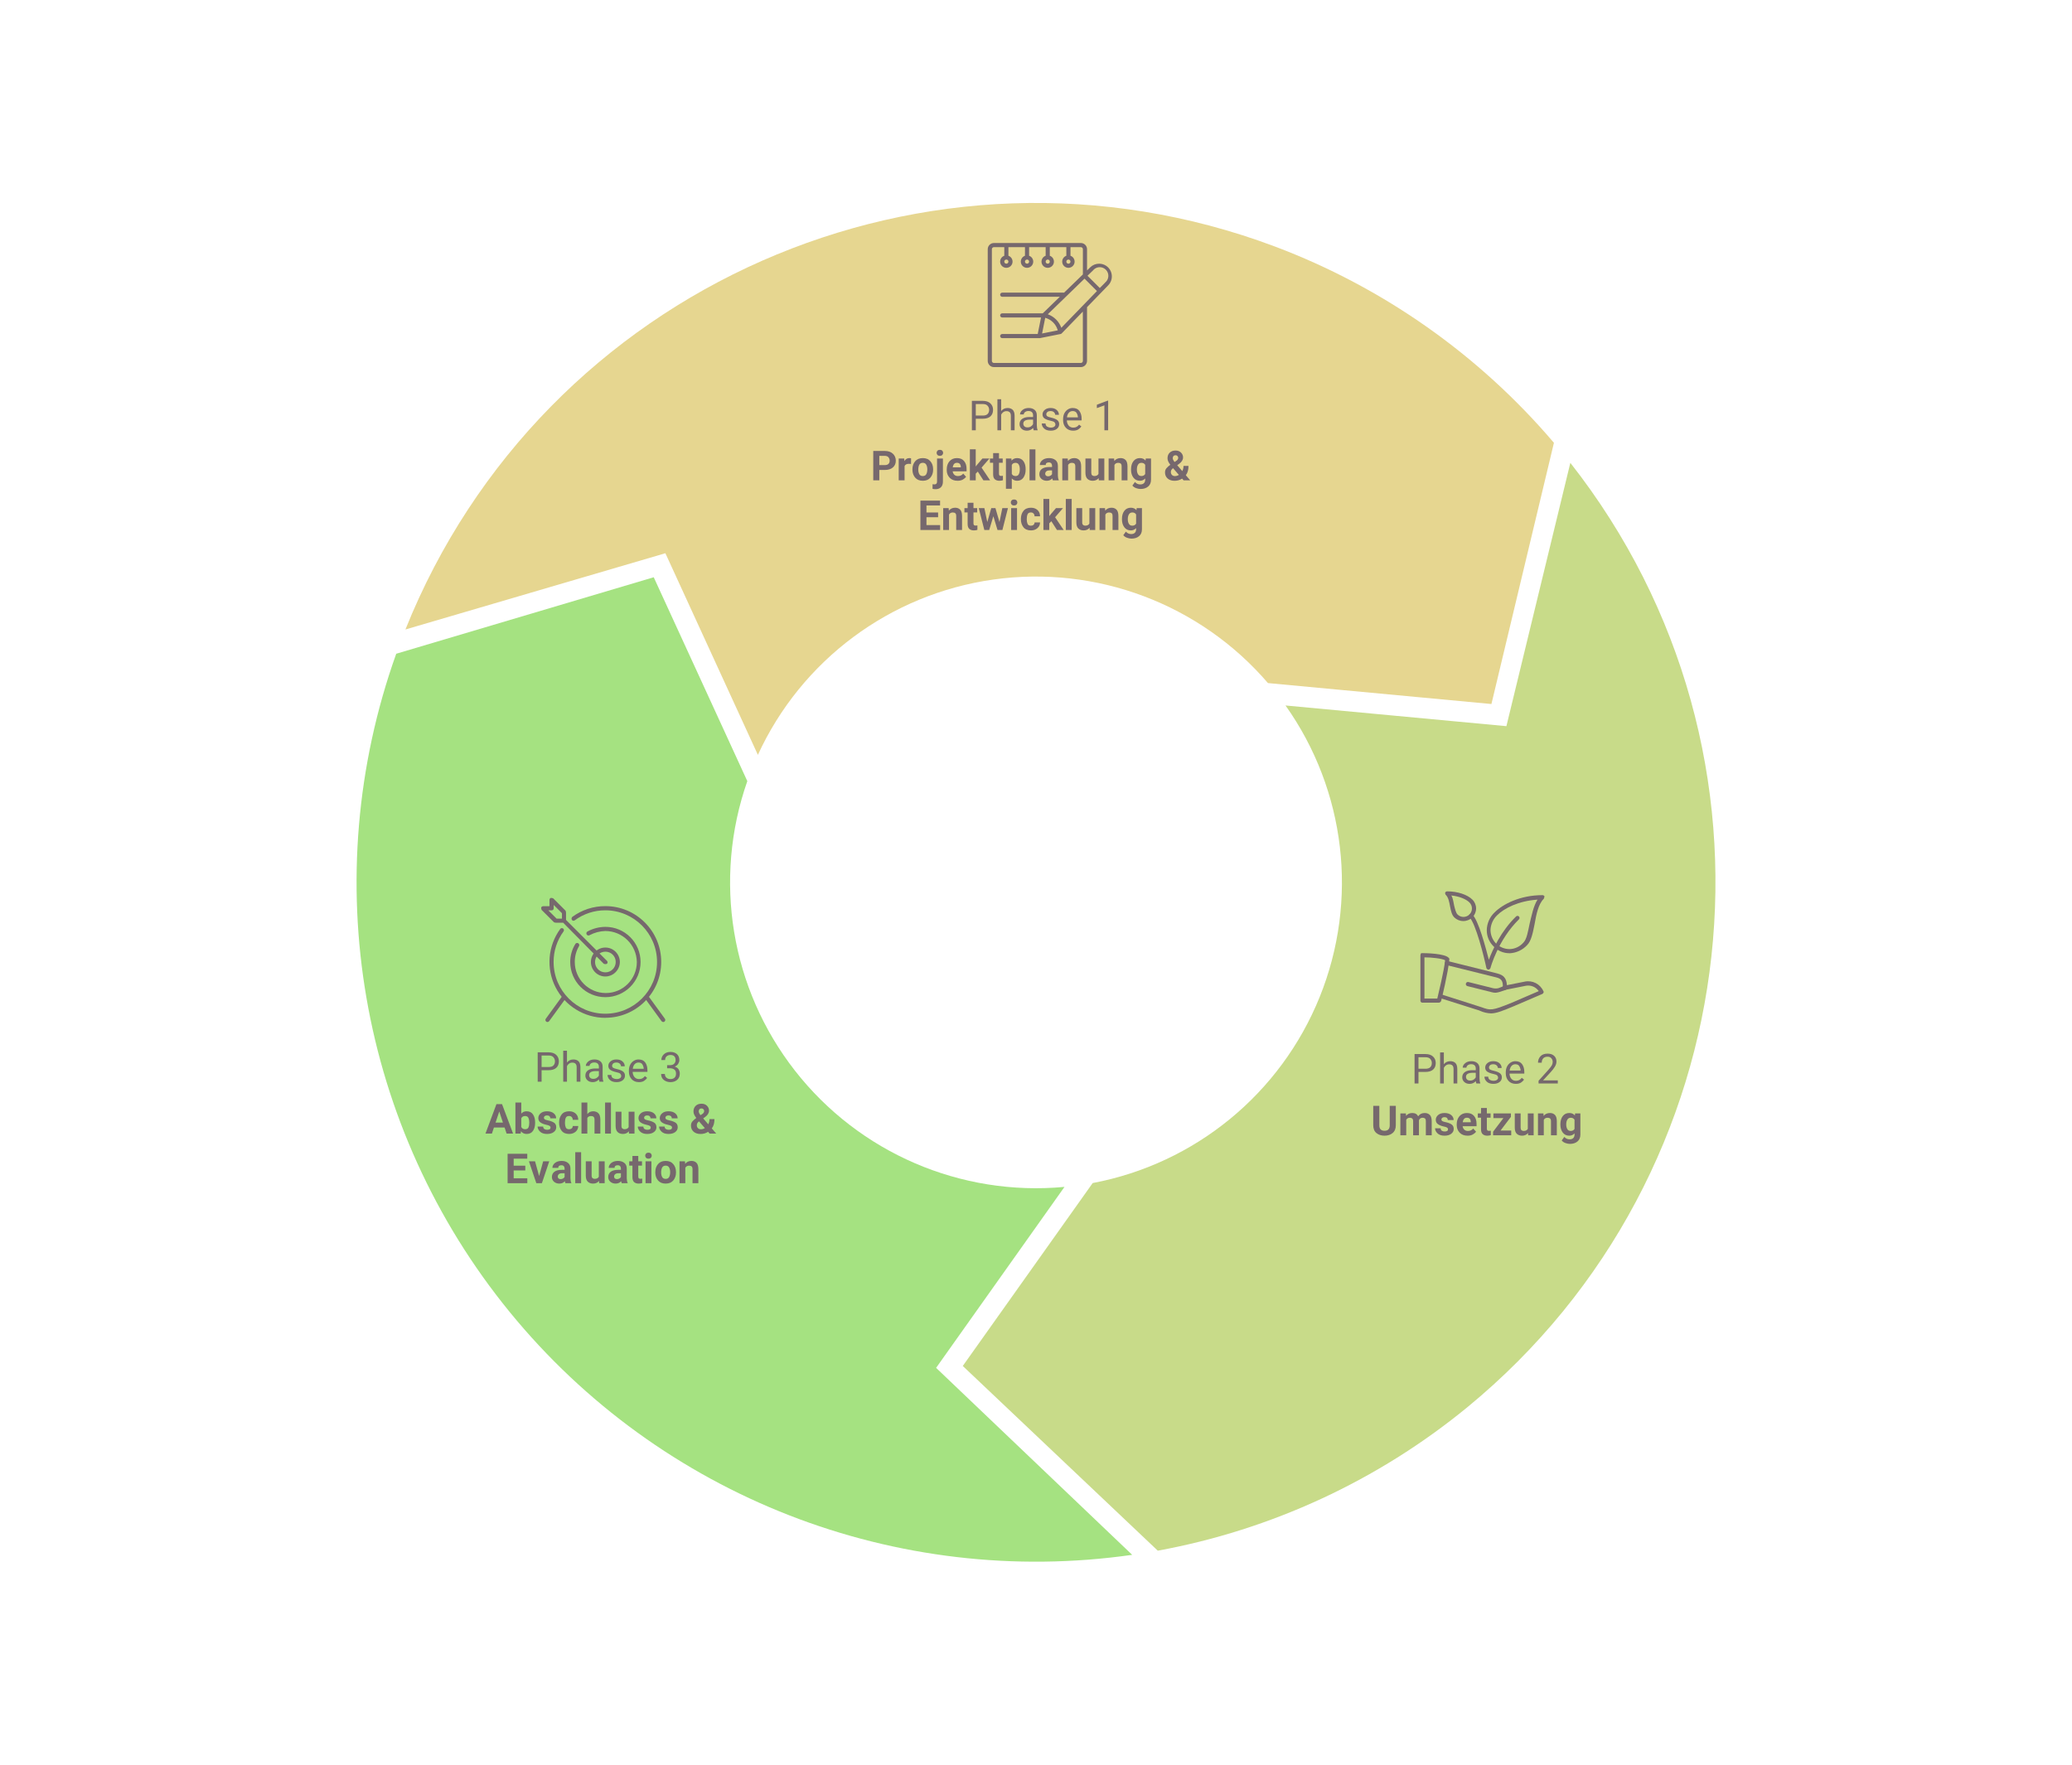
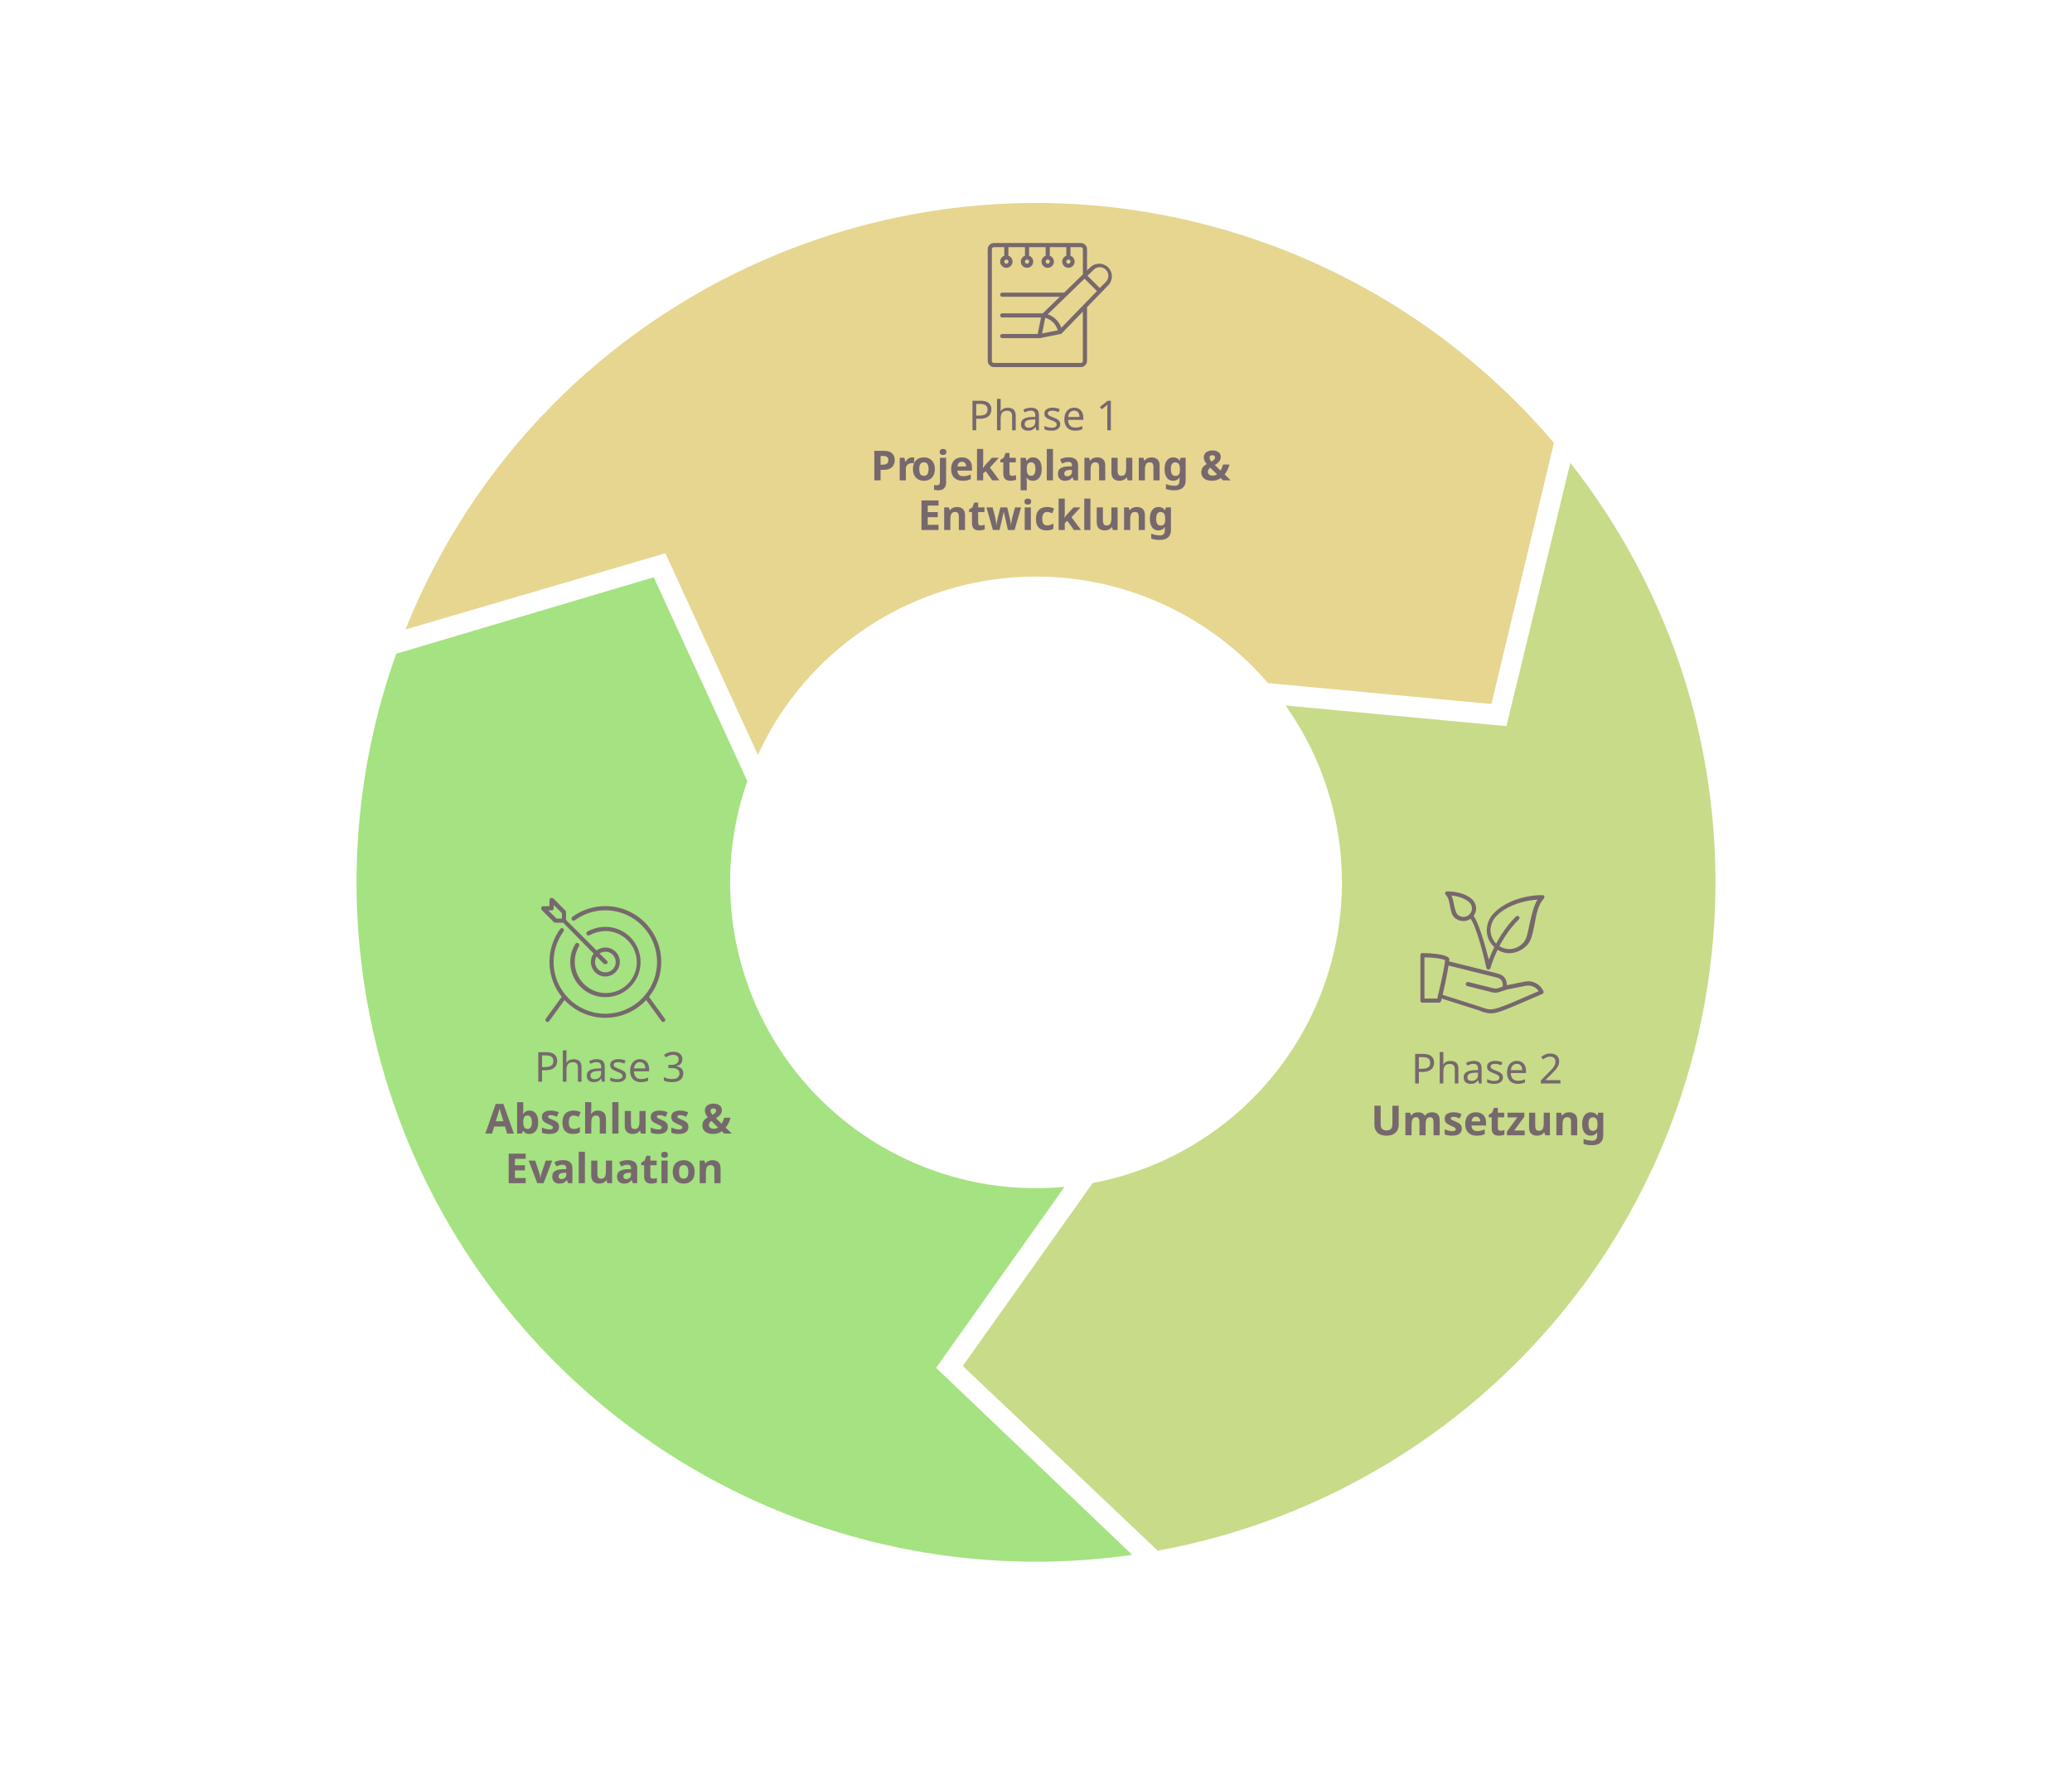
<svg xmlns="http://www.w3.org/2000/svg" id="Layer_1" data-name="Layer 1" viewBox="0 0 1202 1024">
  <defs>
    <style>
      .cls-1 {
        fill: #e6d690;
      }

      .cls-2 {
        fill: #c8db89;
      }

      .cls-3 {
        fill: #a5e281;
      }

      .cls-4, .cls-5 {
        font-size: 24px;
      }

      .cls-4, .cls-5, .cls-6 {
        fill: #76686d;
      }

      .cls-4 {
-         font-family: -apple-system, BlinkMacSystemFont, "Segoe UI", "Roboto", "Oxygen", "Ubuntu", "Cantarell", "Fira Sans", "Droid Sans", "Helvetica Neue", sans-serif;
+         font-family: SFUIDisplay-Light, SF UI Display;
      }

      .cls-5 {
-         font-family: -apple-system, BlinkMacSystemFont, "Segoe UI", "Roboto", "Oxygen", "Ubuntu", "Cantarell", "Fira Sans", "Droid Sans", "Helvetica Neue", sans-serif;
+         font-family: SFUIDisplay-Bold, SF UI Display;
        font-weight: 700;
      }

      .cls-7 {
        letter-spacing: -0.01em;
      }

      .cls-8 {
        letter-spacing: -0.02em;
      }
    </style>
  </defs>
  <g>
    <path class="cls-1" d="M739.63,143.05a394.12,394.12,0,0,0-504.44,222.2L386,321l53.66,117a177.48,177.48,0,0,1,295.91-41.66L865.2,408.49l36.26-151.56A395.82,395.82,0,0,0,739.63,143.05Z" />
    <path class="cls-2" d="M851.19,816.55a394.12,394.12,0,0,0,59.79-548L873.89,421.34l-128.14-12a177.48,177.48,0,0,1-111.87,277.1L558.52,792.57,671.65,899.75A395.82,395.82,0,0,0,851.19,816.55Z" />
    <path class="cls-3" d="M229.86,379.32A394.13,394.13,0,0,0,656.8,902.16L543.05,793.67l74.48-105a177.48,177.48,0,0,1-184-235.43L379.24,334.94Z" />
  </g>
  <g>
    <text class="cls-4" transform="translate(818.63 628.65)">Phase 2</text>
    <text class="cls-5" transform="translate(795.28 658.72)">Umsetzung</text>
    <g id="_Group_" data-name="&lt;Group&gt;">
      <g id="_Group_2" data-name="&lt;Group&gt;">
        <g id="_Group_3" data-name="&lt;Group&gt;">
          <g id="_Group_4" data-name="&lt;Group&gt;">
            <path id="_Compound_Path_" data-name="&lt;Compound Path&gt;" class="cls-6" d="M875.66,553.08a12.49,12.49,0,0,1-9.33-4.07,13,13,0,0,1-3.83-9.33,14.55,14.55,0,0,1,4.54-10.29c4.78-4.78,14.83-10,27.75-10a1.32,1.32,0,0,1,1.2.72c-.24.72-.24,1.2-.48,1.44-3.11,3.11-4.31,9.09-5.26,14.59-1,5-1.91,9.81-4.31,12.2h0a14.82,14.82,0,0,1-10.29,4.78ZM891.93,522c-11,.72-19.37,5-23.44,9.09a12.41,12.41,0,0,0-3.83,8.61,11.52,11.52,0,0,0,3.11,7.65,11.26,11.26,0,0,0,7.89,3.35,11,11,0,0,0,8.13-3.83h0c1.91-1.91,2.63-6.46,3.59-11C888.58,531.07,889.54,525.81,891.93,522Z" />
          </g>
        </g>
        <g id="_Group_5" data-name="&lt;Group&gt;">
          <g id="_Group_6" data-name="&lt;Group&gt;">
            <g id="_Group_7" data-name="&lt;Group&gt;">
              <path id="_Compound_Path_2" data-name="&lt;Compound Path&gt;" class="cls-6" d="M848.88,534.42a7.42,7.42,0,0,1-5.26-2.15c-1.44-1.44-1.91-3.83-2.39-6.22-.48-2.63-1-5.5-2.63-6.94a1.79,1.79,0,0,1-.24-1.2,1.32,1.32,0,0,1,1.2-.72c6,0,11.72,1.91,14.59,4.78a7.22,7.22,0,0,1,0,10.29A7.42,7.42,0,0,1,848.88,534.42Zm-6.94-14.83c1,1.67,1.2,3.83,1.67,6,.48,1.91,1,4.07,1.91,5a4.9,4.9,0,1,0,6.94-6.94C850.55,521.74,846.72,520.07,841.94,519.59Z" />
            </g>
          </g>
          <g id="_Group_8" data-name="&lt;Group&gt;">
            <path id="_Path_" data-name="&lt;Path&gt;" class="cls-6" d="M863.47,562.65h0a1.59,1.59,0,0,1-1.2-1c-1.44-6.94-6.22-25.83-9.81-29.42a1.18,1.18,0,0,1,1.67-1.67c3.59,3.59,7.65,18.9,9.57,26.31,2.15-5.74,6.94-16.5,15.79-25.11a1.18,1.18,0,0,1,1.67,1.67c-12,11.72-16.5,28-16.5,28.22A1.59,1.59,0,0,1,863.47,562.65Z" />
          </g>
        </g>
      </g>
      <g id="_Group_9" data-name="&lt;Group&gt;">
        <g id="_Group_10" data-name="&lt;Group&gt;">
          <path id="_Compound_Path_3" data-name="&lt;Compound Path&gt;" class="cls-6" d="M834.76,581.78H825.2a1.13,1.13,0,0,1-1.2-1.2V554.27c0-.24.24-.72.24-1,.24-.24.48-.24,1-.24,2.15,0,12.68.24,15.07,2.63a1,1,0,0,1,.48,1c-.72,7.65-4.54,23.44-4.78,24.16A1.59,1.59,0,0,1,834.76,581.78Zm-8.37-2.39h7.41c.72-3.35,3.83-15.55,4.54-22.24-1.91-1-7.65-1.67-12-1.67v23.92Z" />
        </g>
        <g id="_Group_11" data-name="&lt;Group&gt;">
          <path id="_Path_2" data-name="&lt;Path&gt;" class="cls-6" d="M864.9,588a17.56,17.56,0,0,1-6.22-1.44l-.48-.24-22.72-7.18a1.13,1.13,0,1,1,.72-2.15l23.2,7.41c5.26,1.91,6,2.15,17.7-2.63l15.55-6.7A7.45,7.45,0,0,0,885,572l-12,2.39c-.72.24-1.2-.24-1.44-1s.24-1.2,1-1.44l12-2.39a9.65,9.65,0,0,1,10.76,5.5.73.73,0,0,1,0,1q0,.36-.72.72l-16.74,7.18C871.12,586.8,867.77,588,864.9,588Z" />
        </g>
        <g id="_Group_12" data-name="&lt;Group&gt;">
          <path id="_Path_3" data-name="&lt;Path&gt;" class="cls-6" d="M867.77,576a6.62,6.62,0,0,1-2.15-.24l-14.35-3.59a1.22,1.22,0,0,1,.48-2.39l14.35,3.59a6.8,6.8,0,0,0,3.11,0l2.63-1c0-3.35-1-4.54-3.83-5.26L839.31,560a1.22,1.22,0,1,1,.48-2.39l28.7,7.18c4.78,1.2,5.74,3.83,5.74,8.37a1.32,1.32,0,0,1-.72,1.2l-3.59,1.2A12.13,12.13,0,0,1,867.77,576Z" />
        </g>
      </g>
    </g>
  </g>
  <g>
    <text class="cls-4" transform="translate(309.94 627.65)">Phase 3</text>
    <text class="cls-5" transform="translate(281.54 657.72)">Abschluss &amp; <tspan x="11.4" y="28.8">E</tspan>
      <tspan class="cls-7" x="25.15" y="28.8">v</tspan>
      <tspan x="37.82" y="28.8">aluation</tspan>
    </text>
    <g>
      <g>
        <path class="cls-6" d="M351.19,566.59a8.4,8.4,0,1,1,8.4-8.4A8.5,8.5,0,0,1,351.19,566.59Zm0-14.4a6,6,0,1,0,6,6A5.94,5.94,0,0,0,351.19,552.19Z" />
        <path class="cls-6" d="M351.19,590.58A32.45,32.45,0,0,1,325,539a1.2,1.2,0,1,1,1.92,1.44,29.63,29.63,0,0,0-5.76,17.75,30,30,0,1,0,30-30A29.63,29.63,0,0,0,333.43,534a1.19,1.19,0,0,1-1.68-.24A1.48,1.48,0,0,1,332,532a32.21,32.21,0,0,1,19.19-6.24,32.39,32.39,0,1,1,0,64.78Z" />
        <path class="cls-6" d="M351.19,578.58a20.38,20.38,0,0,1-20.39-20.39,19.71,19.71,0,0,1,2.88-10.32,1.24,1.24,0,1,1,2.16,1.2,17.89,17.89,0,0,0-2.4,9.12,18,18,0,1,0,36,0,18.33,18.33,0,0,0-18.23-18,20.66,20.66,0,0,0-9.12,2.4,1.24,1.24,0,1,1-1.2-2.16,22,22,0,0,1,10.32-2.64,20.39,20.39,0,0,1,0,40.79Z" />
        <path class="cls-6" d="M351.19,559.39a1.44,1.44,0,0,1-1-.24L326.72,535.4H322.4c-.24,0-.72-.24-1-.24l-7.2-7.2a3,3,0,0,1-.24-1.44,1.32,1.32,0,0,1,1.2-.72h3.6v-3.6a1.32,1.32,0,0,1,.72-1.2,3,3,0,0,1,1.44.24l7.2,7.2c0,.24.24.72.24,1v4.32l23.75,23.75a1.16,1.16,0,0,1,0,1.68A1.44,1.44,0,0,1,351.19,559.39ZM322.88,533H326v-3.12l-4.8-4.8V527a1.13,1.13,0,0,1-1.2,1.2h-1.92Z" />
      </g>
      <path class="cls-6" d="M384.78,593a1.25,1.25,0,0,1-1-.48l-9.6-13.2a1.2,1.2,0,0,1,1.92-1.44l9.6,13.2a1.19,1.19,0,0,1-.24,1.68A.88.88,0,0,1,384.78,593Z" />
      <path class="cls-6" d="M317.6,593a.88.88,0,0,1-.72-.24,1.19,1.19,0,0,1-.24-1.68l9.6-13.2a1.2,1.2,0,1,1,1.92,1.44l-9.6,13.2A1.25,1.25,0,0,1,317.6,593Z" />
    </g>
  </g>
  <g>
    <text class="cls-4" transform="translate(561.82 249.65)">Phase 1</text>
    <text class="cls-5" transform="translate(505.06 278.72)">P<tspan class="cls-8" x="15" y="0">r</tspan>
      <tspan x="23.48" y="0">ojektplanung &amp; </tspan>
      <tspan x="27.35" y="28.8">Entwicklung</tspan>
    </text>
    <path class="cls-6" d="M637.62,153a7.31,7.31,0,0,0-5.2,2.15l-1.81,1.76V144.6A3.6,3.6,0,0,0,627,141H576.6a3.6,3.6,0,0,0-3.6,3.6v64.8a3.6,3.6,0,0,0,3.6,3.6H627a3.61,3.61,0,0,0,3.6-3.6V178.23l12.24-12.63a7.38,7.38,0,0,0-5.22-12.6Zm-17.82-2.4a1.2,1.2,0,1,1-1.2,1.2A1.2,1.2,0,0,1,619.8,150.6Zm-12,0a1.2,1.2,0,1,1-1.2,1.2A1.2,1.2,0,0,1,607.8,150.6Zm-12,0a1.2,1.2,0,1,1-1.2,1.2A1.2,1.2,0,0,1,595.8,150.6Zm-12,0a1.2,1.2,0,1,1-1.2,1.2A1.2,1.2,0,0,1,583.8,150.6Zm44.4,58.8a1.2,1.2,0,0,1-1.2,1.2H576.6a1.2,1.2,0,0,1-1.2-1.2V144.6a1.2,1.2,0,0,1,1.2-1.2h6v5a3.6,3.6,0,1,0,2.4,0v-5h9.6v5a3.6,3.6,0,1,0,2.4,0v-5h9.6v5a3.6,3.6,0,1,0,2.4,0v-5h9.6v5a3.6,3.6,0,1,0,2.4,0v-5h6a1.2,1.2,0,0,1,1.2,1.2v14.63L617.29,169.8H581.4a1.2,1.2,0,1,0,0,2.4h33.42l-9.9,9.6H581.4a1.2,1.2,0,1,0,0,2.4h22.53L602,193.8H581.4a1.2,1.2,0,1,0,0,2.4H603l.24,0,12-2.4s0,0,.07,0a1.2,1.2,0,0,0,.52-.28l0,0,12.34-12.73Zm-21.85-25a10.44,10.44,0,0,1,7.28,7.28l-9.1,1.82Zm9.34,5.79a13,13,0,0,0-7.85-7.85l21.31-20.66,7.2,7.2Zm25.44-26.24L638,167.12,630.87,160l3.22-3.12a5,5,0,1,1,7,7.06Z" />
  </g>
</svg>
